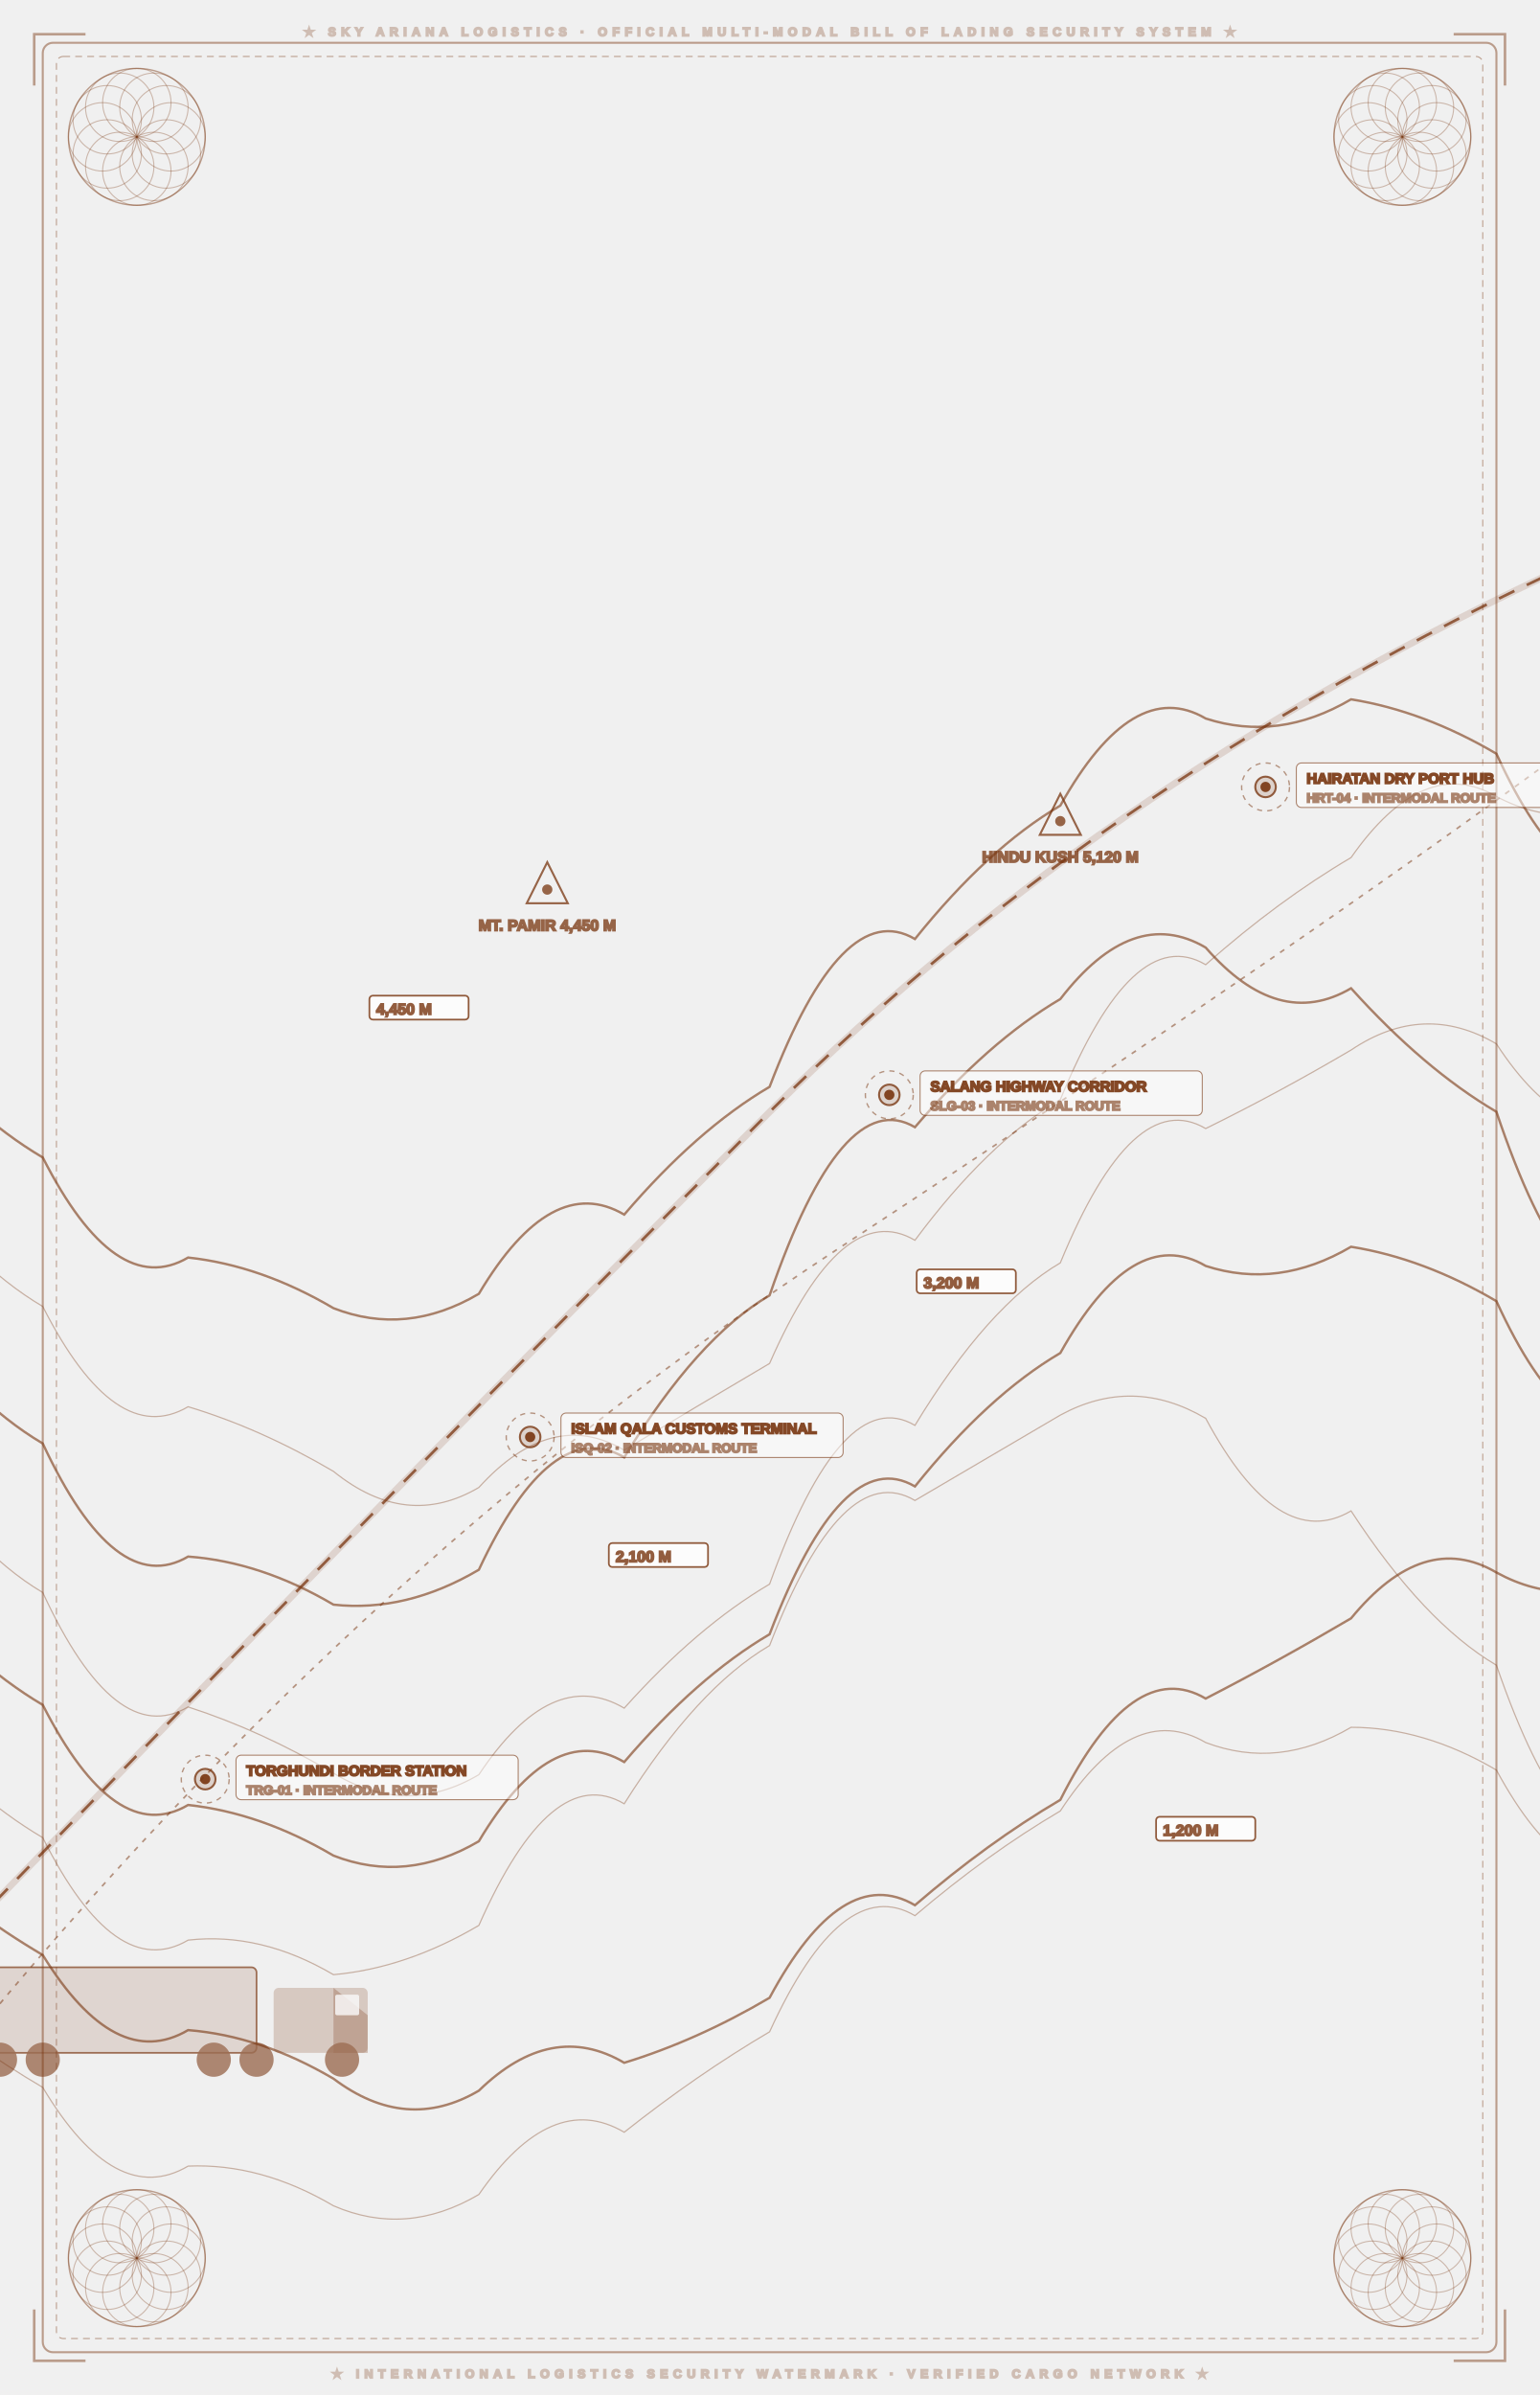
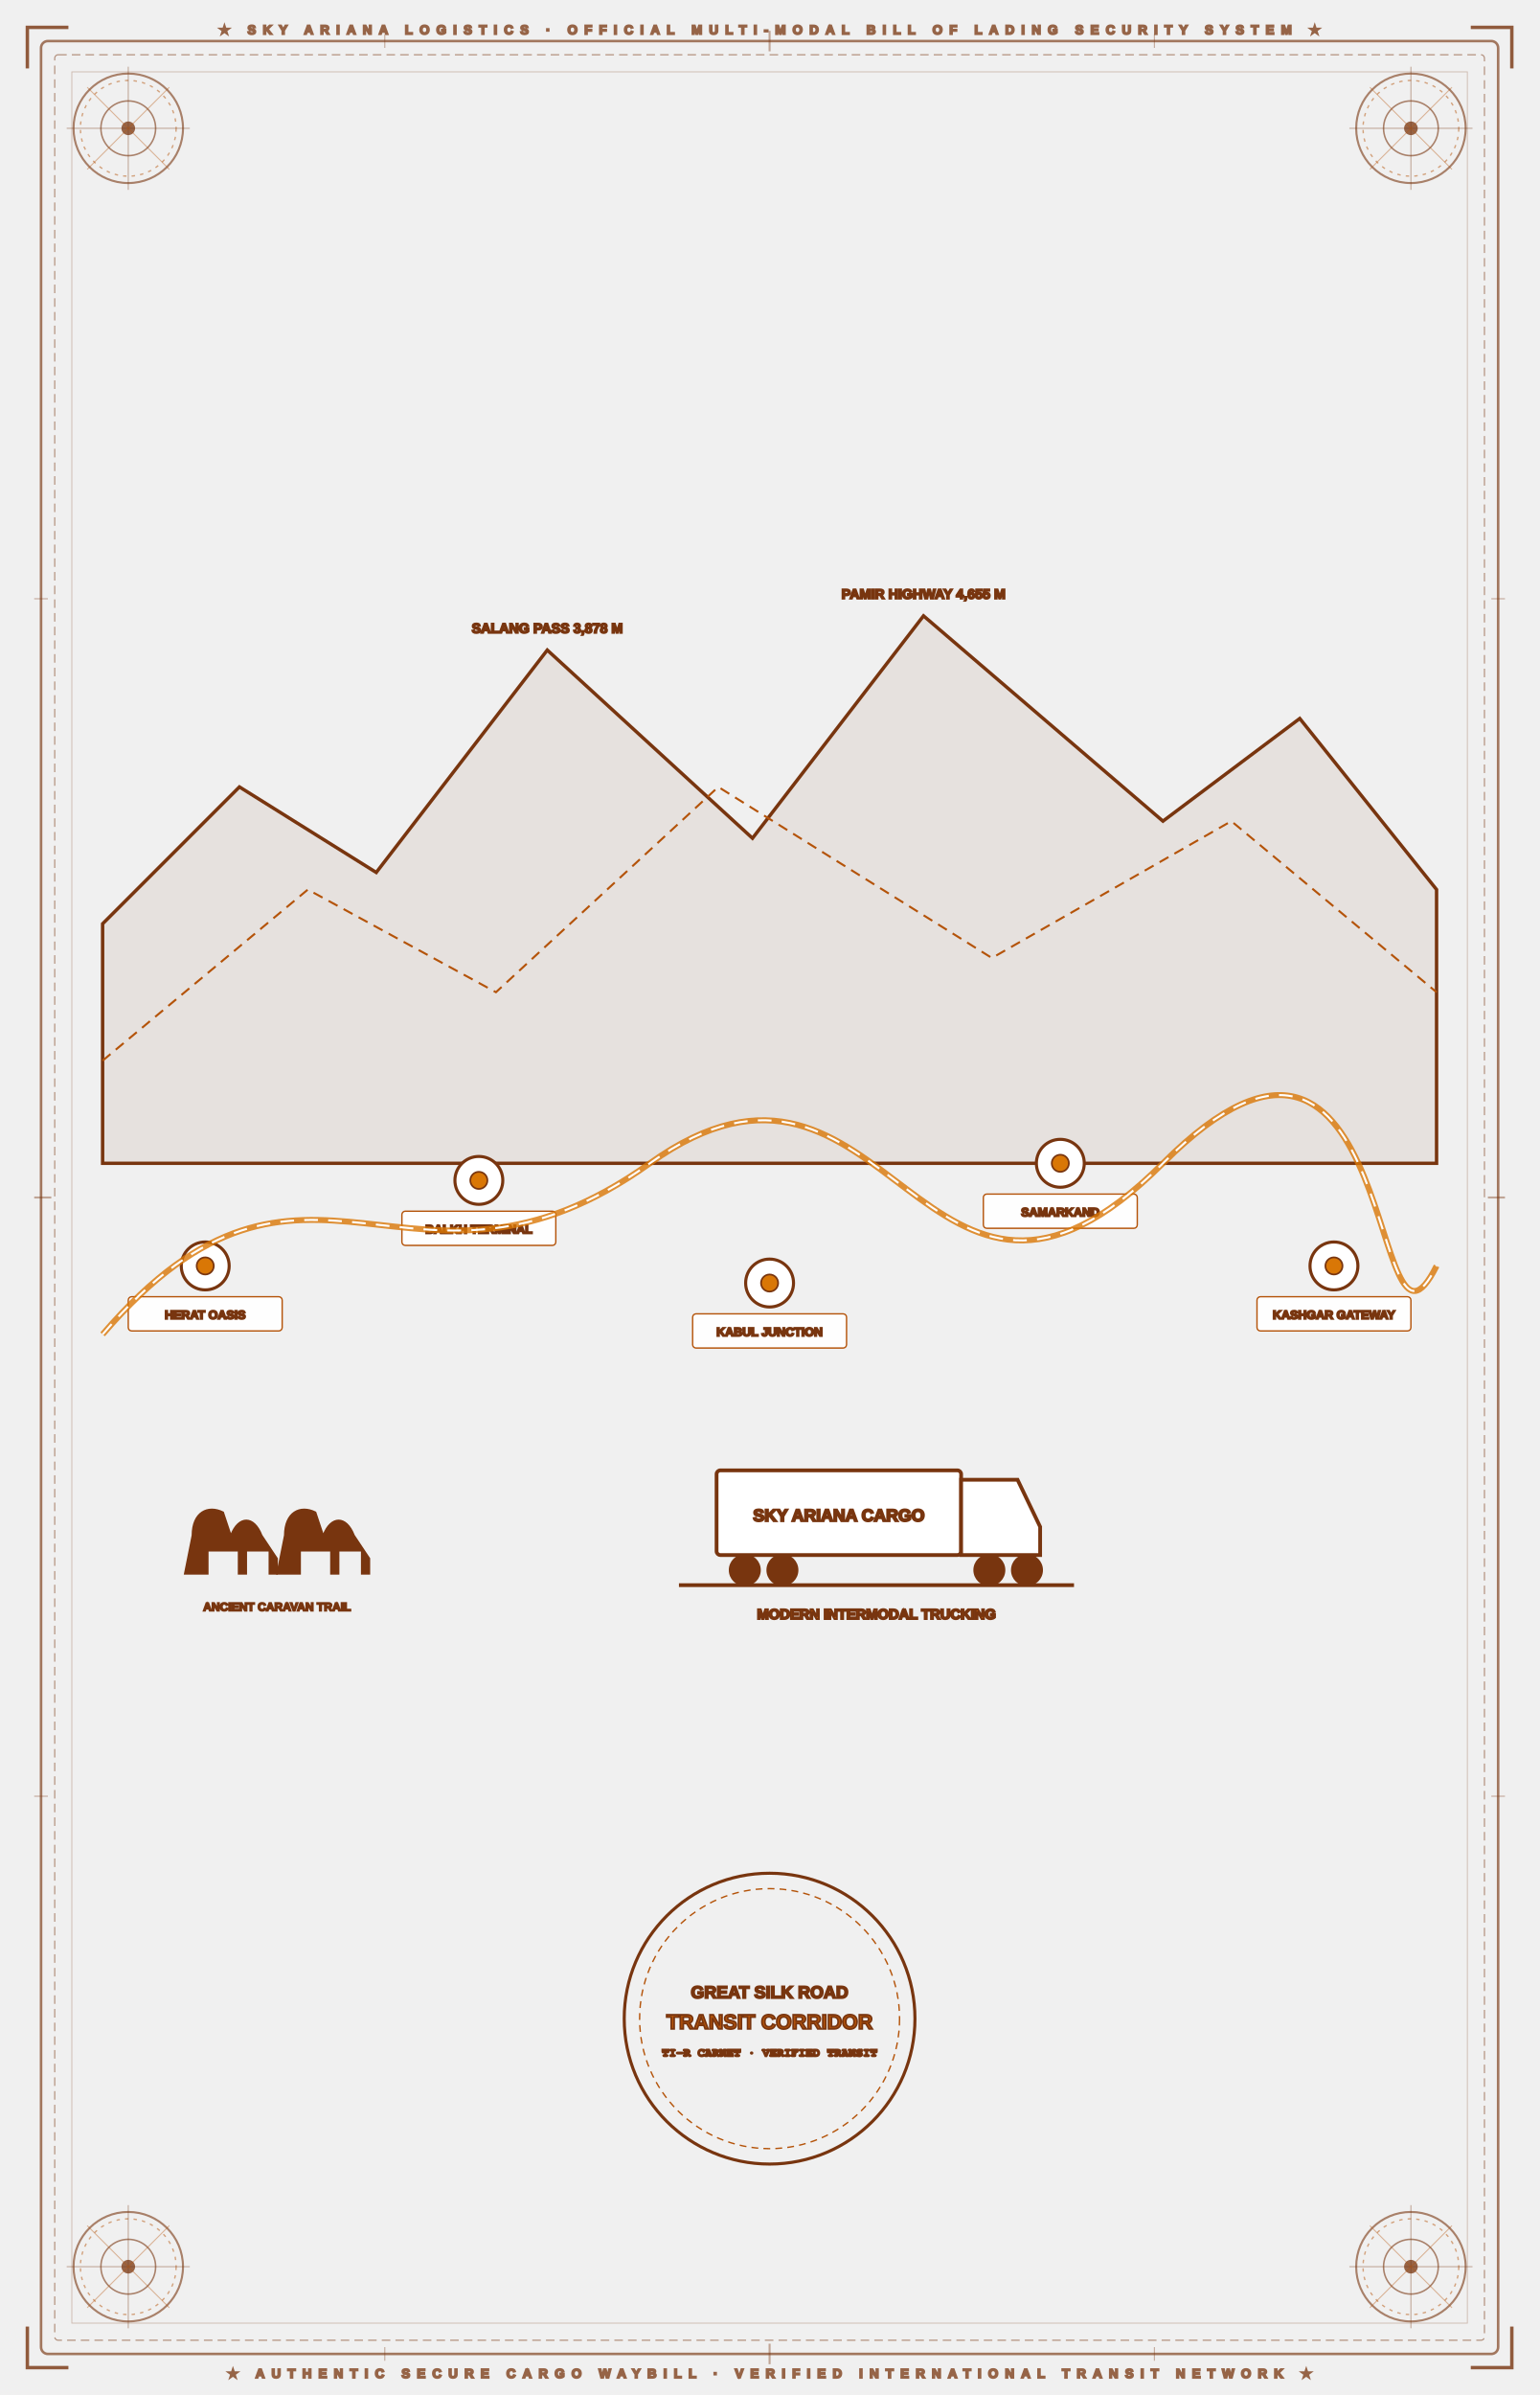
<svg xmlns="http://www.w3.org/2000/svg" viewBox="0 0 900 1400" width="100%" height="100%">
  <defs>
    <filter id="soft-glow" x="-20%" y="-20%" width="140%" height="140%">
      <feGaussianBlur stdDeviation="1.5" result="blur" />
      <feComposite in="SourceGraphic" in2="blur" operator="over" />
    </filter>
+     <linearGradient id="primary-grad" x1="0%" y1="0%" x2="100%" y2="100%">
+       <stop offset="0%" stop-color="#78350f" stop-opacity="0.85" />
+       <stop offset="100%" stop-color="#b45309" stop-opacity="0.5" />
+     </linearGradient>
+     <linearGradient id="fade-down" x1="0%" y1="0%" x2="0%" y2="100%">
+       <stop offset="0%" stop-color="#78350f" stop-opacity="0.7" />
+       <stop offset="100%" stop-color="#b45309" stop-opacity="0.1" />
+     </linearGradient>
  </defs>
-   <g transform="translate(80,80)">
-     <circle cx="0" cy="0" r="40" fill="none" stroke="#78350f" stroke-width="0.8" opacity="0.45" />
-     <circle cx="20.0" cy="0.0" r="20.0" fill="none" stroke="#78350f" stroke-width="0.6" opacity="0.32" />
-     <circle cx="17.3" cy="10.0" r="20.0" fill="none" stroke="#78350f" stroke-width="0.6" opacity="0.32" />
-     <circle cx="10.0" cy="17.3" r="20.0" fill="none" stroke="#78350f" stroke-width="0.6" opacity="0.32" />
-     <circle cx="0.0" cy="20.0" r="20.0" fill="none" stroke="#78350f" stroke-width="0.6" opacity="0.32" />
-     <circle cx="-10.0" cy="17.3" r="20.0" fill="none" stroke="#78350f" stroke-width="0.6" opacity="0.32" />
-     <circle cx="-17.3" cy="10.0" r="20.0" fill="none" stroke="#78350f" stroke-width="0.6" opacity="0.32" />
-     <circle cx="-20.0" cy="0.0" r="20.0" fill="none" stroke="#78350f" stroke-width="0.6" opacity="0.32" />
-     <circle cx="-17.3" cy="-10.0" r="20.0" fill="none" stroke="#78350f" stroke-width="0.6" opacity="0.32" />
-     <circle cx="-10.0" cy="-17.3" r="20.0" fill="none" stroke="#78350f" stroke-width="0.6" opacity="0.32" />
-     <circle cx="-0.0" cy="-20.0" r="20.0" fill="none" stroke="#78350f" stroke-width="0.6" opacity="0.32" />
-     <circle cx="10.0" cy="-17.3" r="20.0" fill="none" stroke="#78350f" stroke-width="0.6" opacity="0.32" />
-     <circle cx="17.3" cy="-10.0" r="20.0" fill="none" stroke="#78350f" stroke-width="0.6" opacity="0.32" />
-   </g>
-   <g transform="translate(820,80)">
-     <circle cx="0" cy="0" r="40" fill="none" stroke="#78350f" stroke-width="0.8" opacity="0.45" />
-     <circle cx="20.0" cy="0.0" r="20.0" fill="none" stroke="#78350f" stroke-width="0.6" opacity="0.32" />
-     <circle cx="17.3" cy="10.0" r="20.0" fill="none" stroke="#78350f" stroke-width="0.6" opacity="0.32" />
-     <circle cx="10.0" cy="17.3" r="20.0" fill="none" stroke="#78350f" stroke-width="0.6" opacity="0.32" />
-     <circle cx="0.0" cy="20.0" r="20.0" fill="none" stroke="#78350f" stroke-width="0.6" opacity="0.32" />
-     <circle cx="-10.0" cy="17.3" r="20.0" fill="none" stroke="#78350f" stroke-width="0.6" opacity="0.32" />
-     <circle cx="-17.3" cy="10.0" r="20.0" fill="none" stroke="#78350f" stroke-width="0.6" opacity="0.32" />
-     <circle cx="-20.0" cy="0.0" r="20.0" fill="none" stroke="#78350f" stroke-width="0.6" opacity="0.32" />
-     <circle cx="-17.3" cy="-10.0" r="20.0" fill="none" stroke="#78350f" stroke-width="0.6" opacity="0.32" />
-     <circle cx="-10.0" cy="-17.3" r="20.0" fill="none" stroke="#78350f" stroke-width="0.6" opacity="0.32" />
-     <circle cx="-0.0" cy="-20.0" r="20.0" fill="none" stroke="#78350f" stroke-width="0.6" opacity="0.32" />
-     <circle cx="10.0" cy="-17.3" r="20.0" fill="none" stroke="#78350f" stroke-width="0.6" opacity="0.32" />
-     <circle cx="17.3" cy="-10.0" r="20.0" fill="none" stroke="#78350f" stroke-width="0.6" opacity="0.32" />
-   </g>
-   <g transform="translate(80,1320)">
-     <circle cx="0" cy="0" r="40" fill="none" stroke="#78350f" stroke-width="0.8" opacity="0.45" />
-     <circle cx="20.0" cy="0.0" r="20.0" fill="none" stroke="#78350f" stroke-width="0.6" opacity="0.32" />
-     <circle cx="17.3" cy="10.0" r="20.0" fill="none" stroke="#78350f" stroke-width="0.6" opacity="0.32" />
-     <circle cx="10.0" cy="17.3" r="20.0" fill="none" stroke="#78350f" stroke-width="0.6" opacity="0.32" />
-     <circle cx="0.0" cy="20.0" r="20.0" fill="none" stroke="#78350f" stroke-width="0.6" opacity="0.32" />
-     <circle cx="-10.0" cy="17.3" r="20.0" fill="none" stroke="#78350f" stroke-width="0.6" opacity="0.32" />
-     <circle cx="-17.3" cy="10.0" r="20.0" fill="none" stroke="#78350f" stroke-width="0.6" opacity="0.32" />
-     <circle cx="-20.0" cy="0.0" r="20.0" fill="none" stroke="#78350f" stroke-width="0.6" opacity="0.32" />
-     <circle cx="-17.3" cy="-10.0" r="20.0" fill="none" stroke="#78350f" stroke-width="0.6" opacity="0.32" />
-     <circle cx="-10.0" cy="-17.3" r="20.0" fill="none" stroke="#78350f" stroke-width="0.6" opacity="0.32" />
-     <circle cx="-0.0" cy="-20.0" r="20.0" fill="none" stroke="#78350f" stroke-width="0.6" opacity="0.32" />
-     <circle cx="10.0" cy="-17.3" r="20.0" fill="none" stroke="#78350f" stroke-width="0.6" opacity="0.32" />
-     <circle cx="17.3" cy="-10.0" r="20.0" fill="none" stroke="#78350f" stroke-width="0.6" opacity="0.32" />
-   </g>
-   <g transform="translate(820,1320)">
-     <circle cx="0" cy="0" r="40" fill="none" stroke="#78350f" stroke-width="0.8" opacity="0.45" />
-     <circle cx="20.0" cy="0.0" r="20.0" fill="none" stroke="#78350f" stroke-width="0.6" opacity="0.32" />
-     <circle cx="17.3" cy="10.0" r="20.0" fill="none" stroke="#78350f" stroke-width="0.6" opacity="0.32" />
-     <circle cx="10.0" cy="17.3" r="20.0" fill="none" stroke="#78350f" stroke-width="0.6" opacity="0.32" />
-     <circle cx="0.0" cy="20.0" r="20.0" fill="none" stroke="#78350f" stroke-width="0.6" opacity="0.32" />
-     <circle cx="-10.0" cy="17.3" r="20.0" fill="none" stroke="#78350f" stroke-width="0.6" opacity="0.32" />
-     <circle cx="-17.3" cy="10.0" r="20.0" fill="none" stroke="#78350f" stroke-width="0.6" opacity="0.32" />
-     <circle cx="-20.0" cy="0.0" r="20.0" fill="none" stroke="#78350f" stroke-width="0.6" opacity="0.32" />
-     <circle cx="-17.3" cy="-10.0" r="20.0" fill="none" stroke="#78350f" stroke-width="0.6" opacity="0.32" />
-     <circle cx="-10.0" cy="-17.3" r="20.0" fill="none" stroke="#78350f" stroke-width="0.6" opacity="0.32" />
-     <circle cx="-0.0" cy="-20.0" r="20.0" fill="none" stroke="#78350f" stroke-width="0.6" opacity="0.32" />
-     <circle cx="10.0" cy="-17.3" r="20.0" fill="none" stroke="#78350f" stroke-width="0.6" opacity="0.32" />
-     <circle cx="17.3" cy="-10.0" r="20.0" fill="none" stroke="#78350f" stroke-width="0.6" opacity="0.32" />
-   </g>
-   <g fill="none" stroke="#78350f" opacity="0.45">
-     <rect x="25" y="25" width="850" height="1350" rx="6" stroke-width="1.2" />
-     <rect x="33" y="33" width="834" height="1334" rx="4" stroke-width="0.6" stroke-dasharray="4 3" />
-     <path d="M20,50 L20,20 L50,20" stroke-width="1.5" />
-     <path d="M880,50 L880,20 L850,20" stroke-width="1.5" />
-     <path d="M20,1350 L20,1380 L50,1380" stroke-width="1.5" />
-     <path d="M880,1350 L880,1380 L850,1380" stroke-width="1.5" />
-     <text x="450" y="21" font-family="Arial, sans-serif" font-size="7" font-weight="bold" letter-spacing="3" text-anchor="middle" fill="#78350f" opacity="0.6">★ SKY ARIANA LOGISTICS · OFFICIAL MULTI-MODAL BILL OF LADING SECURITY SYSTEM ★</text>
-     <text x="450" y="1390" font-family="Arial, sans-serif" font-size="7" font-weight="bold" letter-spacing="3" text-anchor="middle" fill="#78350f" opacity="0.6">★ INTERNATIONAL LOGISTICS SECURITY WATERMARK · VERIFIED CARGO NETWORK ★</text>
-   </g>
-   <g fill="none" stroke="#78350f" stroke-linecap="round">
-     <path d="M -60,600 Q -17.5,651.6 25.0,676.6 Q 67.5,760.1 110.0,735.1 Q 152.5,739.7 195.0,764.7 Q 237.5,781.3 280.0,756.3 Q 322.5,685.0 365.0,710.0 Q 407.5,660.3 450.0,635.3 Q 492.5,523.9 535.0,548.9 Q 577.5,495.9 620.0,470.9 Q 662.5,395.0 705.0,420.0 Q 747.5,433.8 790.0,408.8 Q 832.5,415.6 875.0,440.6 Q 917.5,533.6 960.0,508.6" stroke-width="1.4" opacity="0.6" stroke-dasharray="none" />
-     <rect x="216" y="582" width="58" height="14" fill="#ffffff" opacity="0.8" rx="2" />
-     <text x="220" y="593" font-family="Arial, sans-serif" font-size="9" font-weight="bold" fill="#78350f" opacity="0.8">4,450 M</text>
-     <path d="M -60,680 Q -17.5,738.7 25.0,763.7 Q 67.5,847.3 110.0,822.3 Q 152.5,835.1 195.0,860.1 Q 237.5,894.5 280.0,869.5 Q 322.5,822.7 365.0,847.7 Q 407.5,822.0 450.0,797.0 Q 492.5,700.0 535.0,725.0 Q 577.5,667.8 620.0,642.8 Q 662.5,538.9 705.0,563.9 Q 747.5,526.3 790.0,501.3 Q 832.5,440.6 875.0,465.6 Q 917.5,488.2 960.0,463.2" stroke-width="0.7" opacity="0.35" stroke-dasharray="none" />
-     <path d="M -60,760 Q -17.5,818.8 25.0,843.8 Q 67.5,934.9 110.0,909.9 Q 152.5,913.0 195.0,938.0 Q 237.5,942.6 280.0,917.6 Q 322.5,826.9 365.0,851.9 Q 407.5,782.2 450.0,757.2 Q 492.5,633.9 535.0,658.9 Q 577.5,609.0 620.0,584.0 Q 662.5,528.9 705.0,553.9 Q 747.5,602.7 790.0,577.7 Q 832.5,624.9 875.0,649.9 Q 917.5,776.6 960.0,751.6" stroke-width="1.4" opacity="0.6" stroke-dasharray="none" />
-     <rect x="536" y="742" width="58" height="14" fill="#ffffff" opacity="0.8" rx="2" />
-     <text x="540" y="753" font-family="Arial, sans-serif" font-size="9" font-weight="bold" fill="#78350f" opacity="0.8">3,200 M</text>
-     <path d="M -60,840 Q -17.5,905.9 25.0,930.9 Q 67.5,1022.8 110.0,997.8 Q 152.5,1011.5 195.0,1036.5 Q 237.5,1062.4 280.0,1037.4 Q 322.5,973.5 365.0,998.5 Q 407.5,951.0 450.0,926.0 Q 492.5,808.2 535.0,833.2 Q 577.5,763.2 620.0,738.2 Q 662.5,634.7 705.0,659.7 Q 747.5,638.8 790.0,613.8 Q 832.5,585.2 875.0,610.2 Q 917.5,675.2 960.0,650.2" stroke-width="0.7" opacity="0.35" stroke-dasharray="none" />
-     <path d="M -60,920 Q -17.5,971.6 25.0,996.6 Q 67.5,1080.1 110.0,1055.1 Q 152.5,1059.7 195.0,1084.7 Q 237.5,1101.3 280.0,1076.3 Q 322.5,1005.0 365.0,1030.0 Q 407.5,980.3 450.0,955.3 Q 492.5,843.9 535.0,868.9 Q 577.5,815.9 620.0,790.9 Q 662.5,715.0 705.0,740.0 Q 747.5,753.8 790.0,728.8 Q 832.5,735.6 875.0,760.6 Q 917.5,853.6 960.0,828.6" stroke-width="1.4" opacity="0.6" stroke-dasharray="none" />
-     <rect x="356" y="902" width="58" height="14" fill="#ffffff" opacity="0.8" rx="2" />
-     <text x="360" y="913" font-family="Arial, sans-serif" font-size="9" font-weight="bold" fill="#78350f" opacity="0.8">2,100 M</text>
-     <path d="M -60,1000 Q -17.5,1049.2 25.0,1074.2 Q 67.5,1159.1 110.0,1134.1 Q 152.5,1129.3 195.0,1154.3 Q 237.5,1150.5 280.0,1125.5 Q 322.5,1029.4 365.0,1054.4 Q 407.5,986.9 450.0,961.9 Q 492.5,852.1 535.0,877.1 Q 577.5,852.2 620.0,827.2 Q 662.5,804.1 705.0,829.1 Q 747.5,908.2 790.0,883.2 Q 832.5,948.4 875.0,973.4 Q 917.5,1096.7 960.0,1071.7" stroke-width="0.7" opacity="0.35" stroke-dasharray="none" />
-     <path d="M -60,1080 Q -17.5,1117.8 25.0,1142.8 Q 67.5,1211.7 110.0,1186.7 Q 152.5,1190.1 195.0,1215.1 Q 237.5,1247.1 280.0,1222.1 Q 322.5,1180.8 365.0,1205.8 Q 407.5,1192.8 450.0,1167.8 Q 492.5,1088.7 535.0,1113.7 Q 577.5,1077.1 620.0,1052.1 Q 662.5,967.9 705.0,992.9 Q 747.5,971.0 790.0,946.0 Q 832.5,894.2 875.0,919.2 Q 917.5,942.4 960.0,917.4" stroke-width="1.4" opacity="0.6" stroke-dasharray="none" />
-     <rect x="676" y="1062" width="58" height="14" fill="#ffffff" opacity="0.8" rx="2" />
-     <text x="680" y="1073" font-family="Arial, sans-serif" font-size="9" font-weight="bold" fill="#78350f" opacity="0.8">1,200 M</text>
-     <path d="M -60,1160 Q -17.5,1195.2 25.0,1220.2 Q 67.5,1291.2 110.0,1266.2 Q 152.5,1264.4 195.0,1289.4 Q 237.5,1307.8 280.0,1282.8 Q 322.5,1221.4 365.0,1246.4 Q 407.5,1212.7 450.0,1187.7 Q 492.5,1094.8 535.0,1119.8 Q 577.5,1083.6 620.0,1058.6 Q 662.5,993.6 705.0,1018.6 Q 747.5,1034.7 790.0,1009.7 Q 832.5,1009.7 875.0,1034.7 Q 917.5,1113.2 960.0,1088.2" stroke-width="0.7" opacity="0.35" stroke-dasharray="none" />
-     <g transform="translate(320,520)" opacity="0.75">
-       <polygon points="0,-16 -12,8 12,8" fill="none" stroke="#78350f" stroke-width="1.2" />
-       <circle cx="0" cy="0" r="2.5" fill="#78350f" />
-       <text x="0" y="24" font-family="Arial, sans-serif" font-size="9" font-weight="bold" fill="#78350f" text-anchor="middle">MT. PAMIR 4,450 M</text>
-     </g>
-     <g transform="translate(620,480)" opacity="0.75">
-       <polygon points="0,-16 -12,8 12,8" fill="none" stroke="#78350f" stroke-width="1.2" />
-       <circle cx="0" cy="0" r="2.5" fill="#78350f" />
-       <text x="0" y="24" font-family="Arial, sans-serif" font-size="9" font-weight="bold" fill="#78350f" text-anchor="middle">HINDU KUSH 5,120 M</text>
+   <g fill="none" stroke="#78350f">
+     <rect x="24" y="24" width="852" height="1352" rx="4" stroke-width="1.5" opacity="0.65" />
+     <rect x="32" y="32" width="836" height="1336" rx="2" stroke-width="0.7" stroke-dasharray="5 3" opacity="0.5" />
+     <rect x="42" y="42" width="816" height="1316" stroke-width="0.5" opacity="0.3" />
+     <path d="M16,40 L16,16 L40,16" stroke-width="2" opacity="0.8" />
+     <path d="M884,40 L884,16 L860,16" stroke-width="2" opacity="0.8" />
+     <path d="M16,1360 L16,1384 L40,1384" stroke-width="2" opacity="0.8" />
+     <path d="M884,1360 L884,1384 L860,1384" stroke-width="2" opacity="0.8" />
+     <text x="450" y="20" font-family="Arial, sans-serif" font-size="7.5" font-weight="bold" letter-spacing="4" text-anchor="middle" fill="#78350f" opacity="0.75">★ SKY ARIANA LOGISTICS · OFFICIAL MULTI-MODAL BILL OF LADING SECURITY SYSTEM ★</text>
+     <text x="450" y="1390" font-family="Arial, sans-serif" font-size="7.5" font-weight="bold" letter-spacing="4" text-anchor="middle" fill="#78350f" opacity="0.75">★ AUTHENTIC SECURE CARGO WAYBILL · VERIFIED INTERNATIONAL TRANSIT NETWORK ★</text>
+     <g opacity="0.4" stroke-width="0.6">
+       <line x1="20" y1="350" x2="28" y2="350" />
+       <line x1="20" y1="700" x2="30" y2="700" stroke-width="1.2" />
+       <line x1="20" y1="1050" x2="28" y2="1050" />
+       <line x1="872" y1="350" x2="880" y2="350" />
+       <line x1="870" y1="700" x2="880" y2="700" stroke-width="1.2" />
+       <line x1="872" y1="1050" x2="880" y2="1050" />
+       <line x1="225" y1="20" x2="225" y2="28" />
+       <line x1="450" y1="18" x2="450" y2="30" stroke-width="1.2" />
+       <line x1="675" y1="20" x2="675" y2="28" />
+       <line x1="225" y1="1372" x2="225" y2="1380" />
+       <line x1="450" y1="1370" x2="450" y2="1382" stroke-width="1.2" />
+       <line x1="675" y1="1372" x2="675" y2="1380" />
    </g>
  </g>
-   <g stroke="#78350f">
-     <path d="M-40,1150 Q250,850 450,650 T940,320" fill="none" stroke-width="4" stroke-opacity="0.15" />
-     <path d="M-40,1150 Q250,850 450,650 T940,320" fill="none" stroke-width="1.6" stroke-dasharray="10 8" stroke-opacity="0.75" />
-     <path d="M-40,1220 Q200,920 490,730 T940,420" fill="none" stroke-width="1" stroke-dasharray="3 4" stroke-opacity="0.5" />
-     <g transform="translate(120,1040)">
-       <circle cx="0" cy="0" r="14" fill="none" stroke-width="0.8" stroke-dasharray="3 3" opacity="0.5" />
-       <circle cx="0" cy="0" r="6" fill="#78350f" fill-opacity="0.2" stroke-width="1.2" opacity="0.8" />
-       <circle cx="0" cy="0" r="2.5" fill="#78350f" opacity="0.9" />
-       <rect x="18" y="-14" width="165" height="26" fill="#ffffff" fill-opacity="0.8" rx="3" stroke="#78350f" stroke-width="0.6" opacity="0.6" />
-       <text x="24" y="-2" font-family="Arial, sans-serif" font-size="8.5" font-weight="bold" fill="#78350f" opacity="0.9">TORGHUNDI BORDER STATION</text>
-       <text x="24" y="9" font-family="Arial, sans-serif" font-size="7.5" font-weight="bold" fill="#78350f" opacity="0.6">TRG-01 · INTERMODAL ROUTE</text>
+   <g transform="translate(75,75)">
+     <circle cx="0" cy="0" r="32" fill="none" stroke="#78350f" stroke-width="1.2" opacity="0.6" />
+     <circle cx="0" cy="0" r="28" fill="none" stroke="#b45309" stroke-width="0.8" stroke-dasharray="2 3" opacity="0.5" />
+     <circle cx="0" cy="0" r="16" fill="none" stroke="#78350f" stroke-width="0.9" opacity="0.6" />
+     <circle cx="0" cy="0" r="4" fill="#78350f" opacity="0.75" />
+     <path d="M-36,0 L36,0 M0,-36 L0,36" stroke="#78350f" stroke-width="0.6" opacity="0.4" />
+     <path d="M-24,-24 L24,24 M-24,24 L24,-24" stroke="#b45309" stroke-width="0.6" opacity="0.4" />
+   </g>
+   <g transform="translate(825,75)">
+     <circle cx="0" cy="0" r="32" fill="none" stroke="#78350f" stroke-width="1.2" opacity="0.6" />
+     <circle cx="0" cy="0" r="28" fill="none" stroke="#b45309" stroke-width="0.8" stroke-dasharray="2 3" opacity="0.5" />
+     <circle cx="0" cy="0" r="16" fill="none" stroke="#78350f" stroke-width="0.9" opacity="0.6" />
+     <circle cx="0" cy="0" r="4" fill="#78350f" opacity="0.75" />
+     <path d="M-36,0 L36,0 M0,-36 L0,36" stroke="#78350f" stroke-width="0.6" opacity="0.4" />
+     <path d="M-24,-24 L24,24 M-24,24 L24,-24" stroke="#b45309" stroke-width="0.6" opacity="0.4" />
+   </g>
+   <g transform="translate(75,1325)">
+     <circle cx="0" cy="0" r="32" fill="none" stroke="#78350f" stroke-width="1.2" opacity="0.6" />
+     <circle cx="0" cy="0" r="28" fill="none" stroke="#b45309" stroke-width="0.8" stroke-dasharray="2 3" opacity="0.5" />
+     <circle cx="0" cy="0" r="16" fill="none" stroke="#78350f" stroke-width="0.9" opacity="0.6" />
+     <circle cx="0" cy="0" r="4" fill="#78350f" opacity="0.75" />
+     <path d="M-36,0 L36,0 M0,-36 L0,36" stroke="#78350f" stroke-width="0.6" opacity="0.4" />
+     <path d="M-24,-24 L24,24 M-24,24 L24,-24" stroke="#b45309" stroke-width="0.6" opacity="0.4" />
+   </g>
+   <g transform="translate(825,1325)">
+     <circle cx="0" cy="0" r="32" fill="none" stroke="#78350f" stroke-width="1.2" opacity="0.6" />
+     <circle cx="0" cy="0" r="28" fill="none" stroke="#b45309" stroke-width="0.8" stroke-dasharray="2 3" opacity="0.5" />
+     <circle cx="0" cy="0" r="16" fill="none" stroke="#78350f" stroke-width="0.9" opacity="0.6" />
+     <circle cx="0" cy="0" r="4" fill="#78350f" opacity="0.75" />
+     <path d="M-36,0 L36,0 M0,-36 L0,36" stroke="#78350f" stroke-width="0.6" opacity="0.4" />
+     <path d="M-24,-24 L24,24 M-24,24 L24,-24" stroke="#b45309" stroke-width="0.6" opacity="0.4" />
+   </g>
+   <g fill="none" stroke="#78350f">
+     <path d="M 60,540 L 140,460 L 220,510 L 320,380 L 440,490 L 540,360 L 680,480 L 760,420 L 840,520 L 840,680 L 60,680 Z" fill="#78350f" fill-opacity="0.08" stroke="#78350f" stroke-width="2" />
+     <path d="M 60,620 L 180,520 L 290,580 L 420,460 L 580,560 L 720,480 L 840,580" stroke="#b45309" stroke-width="1.2" stroke-dasharray="6 4" />
+     <text x="320" y="370" font-family="Arial, sans-serif" font-size="8" font-weight="bold" fill="#78350f" text-anchor="middle">SALANG PASS 3,878 M</text>
+     <text x="540" y="350" font-family="Arial, sans-serif" font-size="8" font-weight="bold" fill="#78350f" text-anchor="middle">PAMIR HIGHWAY 4,655 M</text>
+     <g transform="translate(120, 740)">
+       <circle cx="0" cy="0" r="14" fill="#ffffff" stroke="#78350f" stroke-width="1.8" />
+       <circle cx="0" cy="0" r="5" fill="#d97706" />
+       <rect x="-45" y="18" width="90" height="20" fill="#ffffff" fill-opacity="0.9" rx="2" stroke="#b45309" stroke-width="0.8" />
+       <text x="0" y="31" font-family="Arial, sans-serif" font-size="7" font-weight="900" fill="#78350f" text-anchor="middle">HERAT OASIS</text>
    </g>
-     <g transform="translate(310,840)">
-       <circle cx="0" cy="0" r="14" fill="none" stroke-width="0.8" stroke-dasharray="3 3" opacity="0.5" />
-       <circle cx="0" cy="0" r="6" fill="#78350f" fill-opacity="0.2" stroke-width="1.2" opacity="0.8" />
-       <circle cx="0" cy="0" r="2.5" fill="#78350f" opacity="0.9" />
-       <rect x="18" y="-14" width="165" height="26" fill="#ffffff" fill-opacity="0.8" rx="3" stroke="#78350f" stroke-width="0.6" opacity="0.6" />
-       <text x="24" y="-2" font-family="Arial, sans-serif" font-size="8.5" font-weight="bold" fill="#78350f" opacity="0.9">ISLAM QALA CUSTOMS TERMINAL</text>
-       <text x="24" y="9" font-family="Arial, sans-serif" font-size="7.5" font-weight="bold" fill="#78350f" opacity="0.6">ISQ-02 · INTERMODAL ROUTE</text>
+     <g transform="translate(280, 690)">
+       <circle cx="0" cy="0" r="14" fill="#ffffff" stroke="#78350f" stroke-width="1.8" />
+       <circle cx="0" cy="0" r="5" fill="#d97706" />
+       <rect x="-45" y="18" width="90" height="20" fill="#ffffff" fill-opacity="0.9" rx="2" stroke="#b45309" stroke-width="0.8" />
+       <text x="0" y="31" font-family="Arial, sans-serif" font-size="7" font-weight="900" fill="#78350f" text-anchor="middle">BALKH TERMINAL</text>
    </g>
-     <g transform="translate(520,640)">
-       <circle cx="0" cy="0" r="14" fill="none" stroke-width="0.8" stroke-dasharray="3 3" opacity="0.5" />
-       <circle cx="0" cy="0" r="6" fill="#78350f" fill-opacity="0.2" stroke-width="1.2" opacity="0.8" />
-       <circle cx="0" cy="0" r="2.5" fill="#78350f" opacity="0.9" />
-       <rect x="18" y="-14" width="165" height="26" fill="#ffffff" fill-opacity="0.8" rx="3" stroke="#78350f" stroke-width="0.6" opacity="0.6" />
-       <text x="24" y="-2" font-family="Arial, sans-serif" font-size="8.5" font-weight="bold" fill="#78350f" opacity="0.9">SALANG HIGHWAY CORRIDOR</text>
-       <text x="24" y="9" font-family="Arial, sans-serif" font-size="7.5" font-weight="bold" fill="#78350f" opacity="0.6">SLG-03 · INTERMODAL ROUTE</text>
+     <g transform="translate(450, 750)">
+       <circle cx="0" cy="0" r="14" fill="#ffffff" stroke="#78350f" stroke-width="1.8" />
+       <circle cx="0" cy="0" r="5" fill="#d97706" />
+       <rect x="-45" y="18" width="90" height="20" fill="#ffffff" fill-opacity="0.9" rx="2" stroke="#b45309" stroke-width="0.8" />
+       <text x="0" y="31" font-family="Arial, sans-serif" font-size="7" font-weight="900" fill="#78350f" text-anchor="middle">KABUL JUNCTION</text>
    </g>
-     <g transform="translate(740,460)">
-       <circle cx="0" cy="0" r="14" fill="none" stroke-width="0.8" stroke-dasharray="3 3" opacity="0.5" />
-       <circle cx="0" cy="0" r="6" fill="#78350f" fill-opacity="0.2" stroke-width="1.2" opacity="0.8" />
-       <circle cx="0" cy="0" r="2.5" fill="#78350f" opacity="0.9" />
-       <rect x="18" y="-14" width="165" height="26" fill="#ffffff" fill-opacity="0.8" rx="3" stroke="#78350f" stroke-width="0.6" opacity="0.6" />
-       <text x="24" y="-2" font-family="Arial, sans-serif" font-size="8.5" font-weight="bold" fill="#78350f" opacity="0.9">HAIRATAN DRY PORT HUB</text>
-       <text x="24" y="9" font-family="Arial, sans-serif" font-size="7.5" font-weight="bold" fill="#78350f" opacity="0.6">HRT-04 · INTERMODAL ROUTE</text>
+     <g transform="translate(620, 680)">
+       <circle cx="0" cy="0" r="14" fill="#ffffff" stroke="#78350f" stroke-width="1.8" />
+       <circle cx="0" cy="0" r="5" fill="#d97706" />
+       <rect x="-45" y="18" width="90" height="20" fill="#ffffff" fill-opacity="0.9" rx="2" stroke="#b45309" stroke-width="0.8" />
+       <text x="0" y="31" font-family="Arial, sans-serif" font-size="7" font-weight="900" fill="#78350f" text-anchor="middle">SAMARKAND</text>
    </g>
-     <g transform="translate(160,1200)" fill="#78350f" stroke="none" opacity="0.7">
-       <rect x="0" y="-38" width="55" height="38" rx="3" fill-opacity="0.3" />
-       <path d="M35,-38 L55,-22 L55,0 L35,0 Z" fill-opacity="0.4" />
-       <rect x="36" y="-34" width="14" height="12" rx="1" fill="#ffffff" fill-opacity="0.8" />
-       <rect x="-180" y="-50" width="170" height="50" rx="3" fill-opacity="0.2" stroke="#78350f" stroke-width="1" />
-       <circle cx="-160" cy="4" r="10" fill="#78350f" fill-opacity="0.8" />
-       <circle cx="-135" cy="4" r="10" fill="#78350f" fill-opacity="0.8" />
-       <circle cx="-35" cy="4" r="10" fill="#78350f" fill-opacity="0.8" />
-       <circle cx="-10" cy="4" r="10" fill="#78350f" fill-opacity="0.8" />
-       <circle cx="40" cy="4" r="10" fill="#78350f" fill-opacity="0.8" />
+     <g transform="translate(780, 740)">
+       <circle cx="0" cy="0" r="14" fill="#ffffff" stroke="#78350f" stroke-width="1.8" />
+       <circle cx="0" cy="0" r="5" fill="#d97706" />
+       <rect x="-45" y="18" width="90" height="20" fill="#ffffff" fill-opacity="0.9" rx="2" stroke="#b45309" stroke-width="0.8" />
+       <text x="0" y="31" font-family="Arial, sans-serif" font-size="7" font-weight="900" fill="#78350f" text-anchor="middle">KASHGAR GATEWAY</text>
+     </g>
+     <path d="M 60,780 C 180,640 240,780 380,680 S 540,820 680,680 S 800,820 840,740" stroke="#d97706" stroke-width="3.5" opacity="0.8" />
+     <path d="M 60,780 C 180,640 240,780 380,680 S 540,820 680,680 S 800,820 840,740" stroke="#ffffff" stroke-width="1.2" stroke-dasharray="8 6" />
+     <g transform="translate(180, 920) scale(0.9)" fill="#78350f">
+       <path d="M -80,0 L -75,-25 C -75,-40 -65,-45 -55,-40 L -50,-25 C -45,-38 -35,-38 -30,-25 L -20,-10 L -20,0 L -25,0 L -25,-15 L -40,-15 L -40,0 L -45,0 L -45,-15 L -65,-15 L -65,0 Z" />
+       <path d="M -20,0 L -15,-25 C -15,-40 -5,-45 5,-40 L 10,-25 C 15,-38 25,-38 30,-25 L 40,-10 L 40,0 L 35,0 L 35,-15 L 20,-15 L 20,0 L 15,0 L 15,-15 L -5,-15 L -5,0 Z" />
+       <text x="-20" y="24" font-family="Arial, sans-serif" font-size="7.5" font-weight="bold" fill="#78350f" text-anchor="middle">ANCIENT CARAVAN TRAIL</text>
+     </g>
+     <g transform="translate(540, 920) scale(1.1)" fill="#78350f">
+       <rect x="-110" y="-55" width="130" height="45" rx="2" fill="#ffffff" stroke="#78350f" stroke-width="2" />
+       <text x="-45" y="-28" font-family="Arial, sans-serif" font-size="9" font-weight="900" fill="#78350f" text-anchor="middle">SKY ARIANA CARGO</text>
+       <circle cx="-95" cy="-2" r="8" fill="#78350f" />
+       <circle cx="-75" cy="-2" r="8" fill="#78350f" />
+       <path d="M 20,-10 L 20,-50 L 50,-50 L 62,-25 L 62,-10 Z" fill="#ffffff" stroke="#78350f" stroke-width="2" />
+       <circle cx="35" cy="-2" r="8" fill="#78350f" />
+       <circle cx="55" cy="-2" r="8" fill="#78350f" />
+       <line x1="-130" y1="6" x2="80" y2="6" stroke="#78350f" stroke-width="2" />
+       <text x="-25" y="24" font-family="Arial, sans-serif" font-size="7.5" font-weight="bold" fill="#b45309" text-anchor="middle">MODERN INTERMODAL TRUCKING</text>
+     </g>
+     <g transform="translate(450, 1180)">
+       <circle cx="0" cy="0" r="85" stroke="#78350f" stroke-width="1.8" />
+       <circle cx="0" cy="0" r="76" stroke="#b45309" stroke-width="0.8" stroke-dasharray="4 3" />
+       <text x="0" y="-12" font-family="Arial, sans-serif" font-size="10" font-weight="900" fill="#78350f" text-anchor="middle">GREAT SILK ROAD</text>
+       <text x="0" y="6" font-family="Arial, sans-serif" font-size="12" font-weight="900" fill="#b45309" text-anchor="middle">TRANSIT CORRIDOR</text>
+       <text x="0" y="22" font-family="Courier, monospace" font-size="7" font-weight="bold" fill="#d97706" text-anchor="middle">TI-R CARNET · VERIFIED TRANSIT</text>
    </g>
  </g>
</svg>
